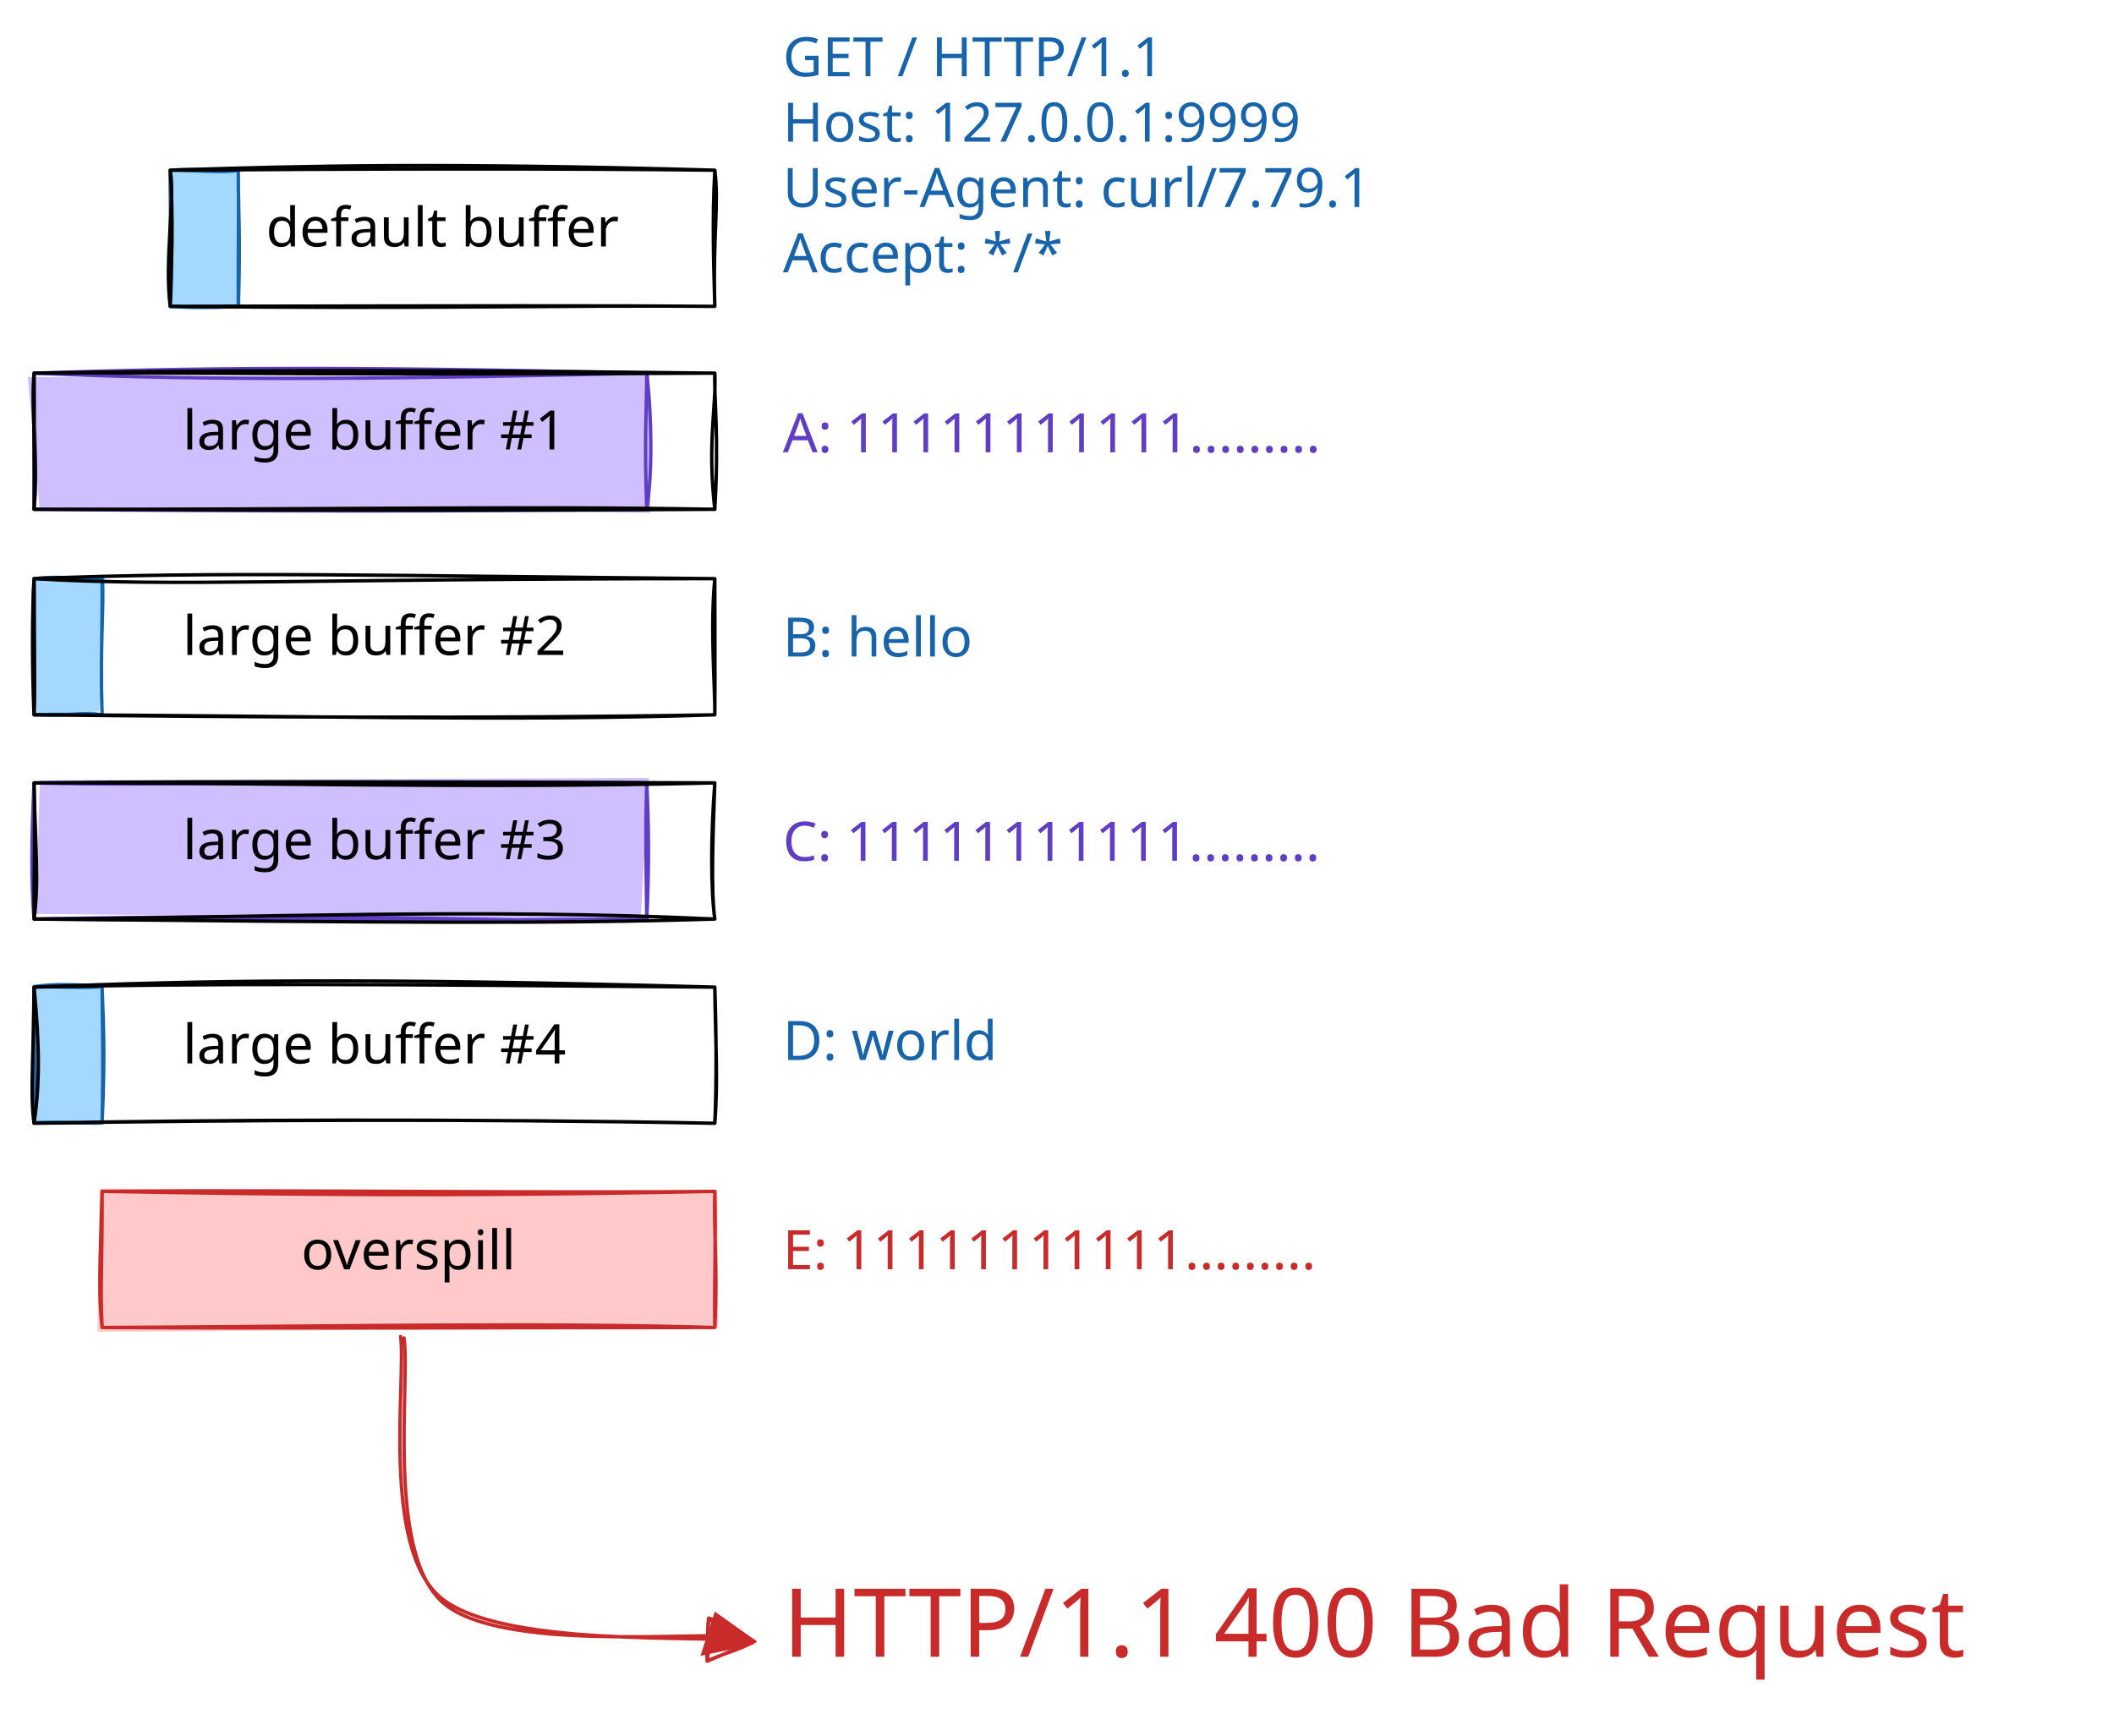
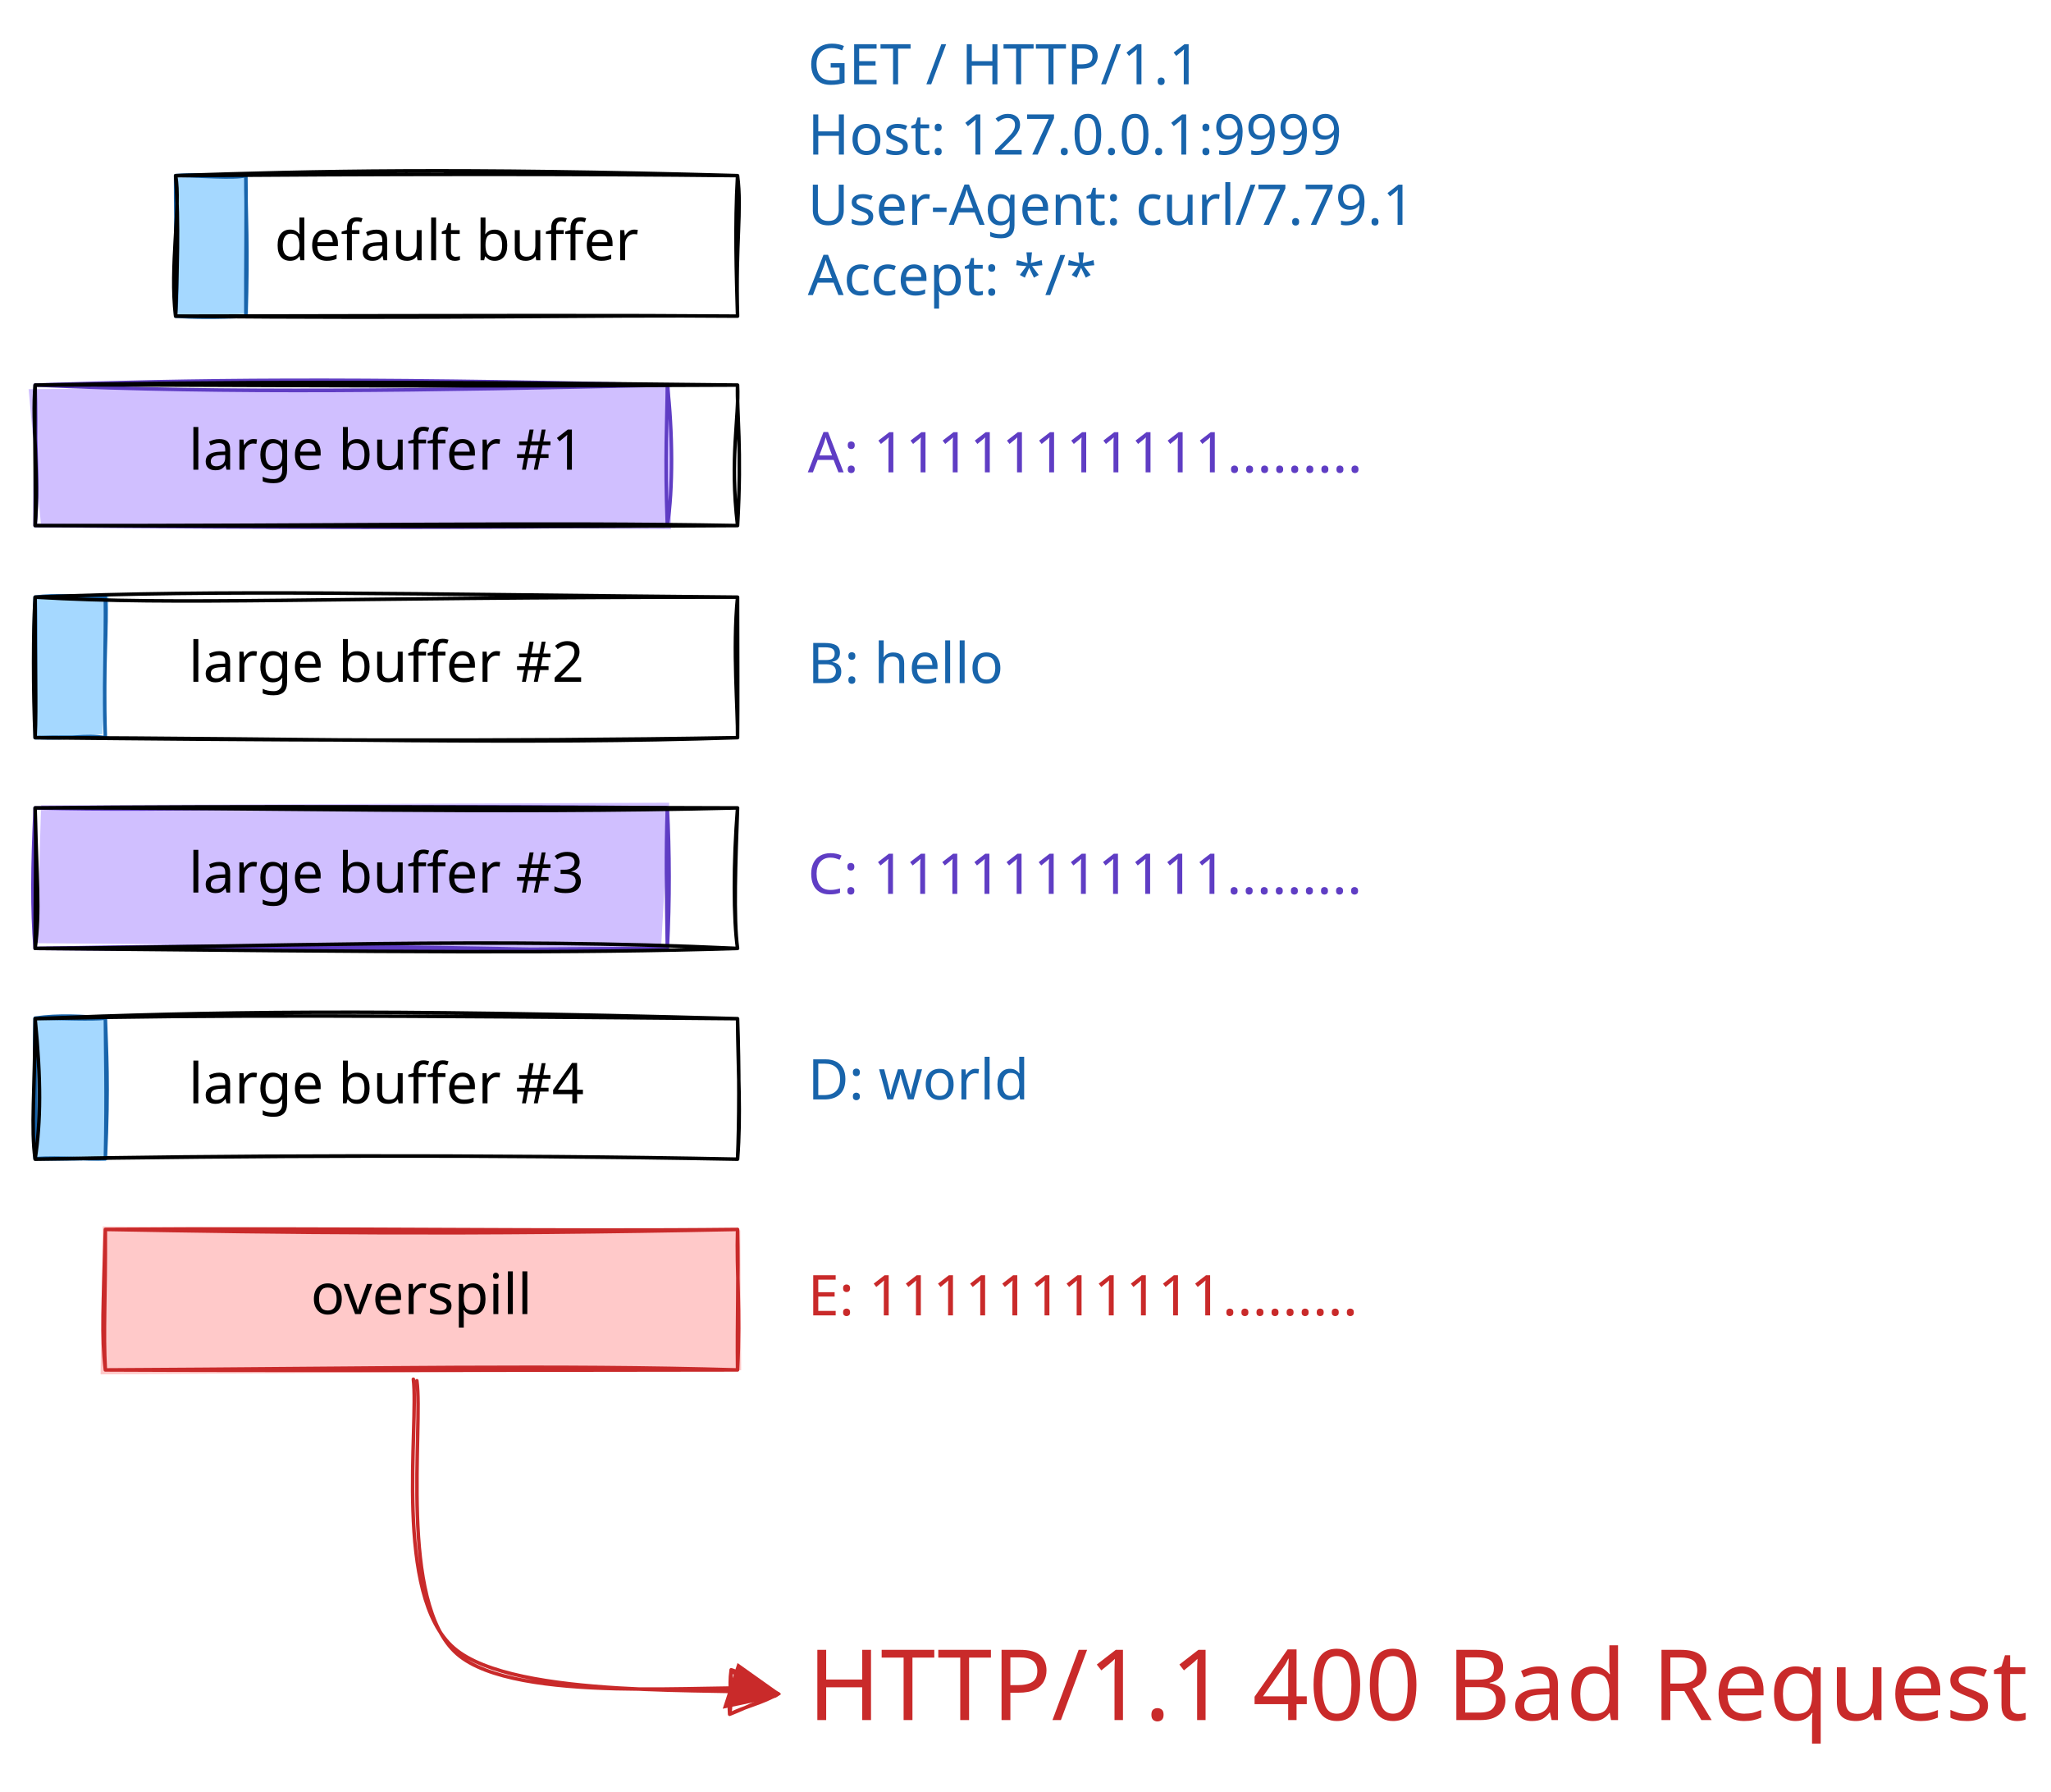
- <svg xmlns="http://www.w3.org/2000/svg" version="1.1" viewBox="0 0 621.052 510" width="1242.104" height="1020">
+ <svg xmlns="http://www.w3.org/2000/svg" version="1.1" viewBox="0 0 583.971 510" width="1167.941" height="1020">
  <defs>
-     <style class="style-fonts">
-       @font-face {
-         font-family: "Virgil";
-         src: url('/fonts/Virgil.woff2') format('woff2');
-       }
-       @font-face {
-         font-family: "Cascadia";
-         src: url('/fonts/Cascadia.woff2') format('woff2');
-       }
-     </style>
+     <style class="style-fonts">@font-face {
+   font-family: "Excalifont";
+   src: url('/fonts/excalidraw/Excalifont/Excalifont-Regular-a88b72a24fb54c9f94e3b5fdaa7481c9.woff2') format('woff2');
+   unicode-range: U+20-7e,U+a0-a3,U+a5-a6,U+a8-ab,U+ad-b1,U+b4,U+b6-b8,U+ba-ff,U+131,U+152-153,U+2bc,U+2c6,U+2da,U+2dc,U+304,U+308,U+2013-2014,U+2018-201a,U+201c-201e,U+2020,U+2022,U+2024-2026,U+2030,U+2039-203a,U+20ac,U+2122,U+2212;
+ }
+ @font-face {
+   font-family: "Excalifont";
+   src: url('/fonts/excalidraw/Excalifont/Excalifont-Regular-be310b9bcd4f1a43f571c46df7809174.woff2') format('woff2');
+   unicode-range: U+100-130,U+132-137,U+139-149,U+14c-151,U+154-17e,U+192,U+1fc-1ff,U+218-21b,U+237,U+1e80-1e85,U+1ef2-1ef3,U+2113;
+ }
+ @font-face {
+   font-family: "Excalifont";
+   src: url('/fonts/excalidraw/Excalifont/Excalifont-Regular-b9dcf9d2e50a1eaf42fc664b50a3fd0d.woff2') format('woff2');
+   unicode-range: U+400-45f,U+490-491,U+2116;
+ }
+ @font-face {
+   font-family: "Excalifont";
+   src: url('/fonts/excalidraw/Excalifont/Excalifont-Regular-41b173a47b57366892116a575a43e2b6.woff2') format('woff2');
+   unicode-range: U+37e,U+384-38a,U+38c,U+38e-393,U+395-3a1,U+3a3-3a8,U+3aa-3cf,U+3d7;
+ }
+ @font-face {
+   font-family: "Excalifont";
+   src: url('/fonts/excalidraw/Excalifont/Excalifont-Regular-3f2c5db56cc93c5a6873b1361d730c16.woff2') format('woff2');
+   unicode-range: U+2c7,U+2d8-2d9,U+2db,U+2dd,U+302,U+306-307,U+30a-30c,U+326-328,U+212e,U+2211,U+fb01-fb02;
+ }
+ @font-face {
+   font-family: "Excalifont";
+   src: url('/fonts/excalidraw/Excalifont/Excalifont-Regular-349fac6ca4700ffec595a7150a0d1e1d.woff2') format('woff2');
+   unicode-range: U+462-463,U+472-475,U+4d8-4d9,U+4e2-4e3,U+4e6-4e9,U+4ee-4ef;
+ }
+ @font-face {
+   font-family: "Excalifont";
+   src: url('/fonts/excalidraw/Excalifont/Excalifont-Regular-623ccf21b21ef6b3a0d87738f77eb071.woff2') format('woff2');
+   unicode-range: U+300-301,U+303;
+ }
+ @font-face {
+   font-family: "Comic Shanns";
+   src: url('/fonts/excalidraw/ComicShanns/ComicShanns-Regular-279a7b317d12eb88de06167bd672b4b4.woff2') format('woff2');
+   unicode-range: U+20-7e,U+a1-a6,U+a8,U+ab-ac,U+af-b1,U+b4,U+b8,U+bb-bc,U+bf-cf,U+d1-d7,U+d9-de,U+e0-ef,U+f1-f7,U+f9-ff,U+131,U+152-153,U+2c6,U+2da,U+2dc,U+2013-2014,U+2018-201a,U+201c-201d,U+2020-2022,U+2026,U+2039-203a,U+2044,U+20ac,U+2191,U+2193,U+2212;
+ }
+ @font-face {
+   font-family: "Comic Shanns";
+   src: url('/fonts/excalidraw/ComicShanns/ComicShanns-Regular-fcb0fc02dcbee4c9846b3e2508668039.woff2') format('woff2');
+   unicode-range: U+100-10f,U+112-125,U+128-130,U+134-137,U+139-13c,U+141-148,U+14c-151,U+154-161,U+164-165,U+168-17f,U+1bf,U+1f7,U+218-21b,U+237,U+1e80-1e85,U+1ef2-1ef3,U+a75b;
+ }
+ @font-face {
+   font-family: "Comic Shanns";
+   src: url('/fonts/excalidraw/ComicShanns/ComicShanns-Regular-dc6a8806fa96795d7b3be5026f989a17.woff2') format('woff2');
+   unicode-range: U+2c7,U+2d8-2d9,U+2db,U+2dd,U+315,U+2190,U+2192,U+2200,U+2203-2204,U+2264-2265,U+f6c3;
+ }
+ @font-face {
+   font-family: "Comic Shanns";
+   src: url('/fonts/excalidraw/ComicShanns/ComicShanns-Regular-6e066e8de2ac57ea9283adb9c24d7f0c.woff2') format('woff2');
+   unicode-range: U+3bb;
+ }</style>
  </defs>
  <g stroke-linecap="round" transform="translate(10 289.8516) rotate(0 10 20)">
    <path d="M-0.48 0.09 L19.69 -1 L20.24 40.71 L-0.53 39.76" stroke="none" stroke-width="0" fill="#a5d8ff" />
    <path d="M0 0 C6.73 -0.98, 13.68 -0.55, 20 0 M0 0 C7.65 0.03, 16.17 0.47, 20 0 M20 0 C20.26 8.96, 20.99 18.79, 20 40 M20 0 C20.04 10.57, 20.42 20.47, 20 40 M20 40 C14.19 40.33, 7.55 39.52, 0 40 M20 40 C15.73 39.88, 11.81 40.22, 0 40 M0 40 C-0.22 25.07, -0.23 9.13, 0 0 M0 40 C0.44 29.39, 0.03 17.99, 0 0" stroke="#1864ab" stroke-width="1" fill="none" />
  </g>
  <g stroke-linecap="round" transform="translate(10 290) rotate(0 100 20)">
    <path d="M0 0 C49.3 -1.98, 95.66 -2.85, 200 0 M0 0 C51.01 -1.16, 100.9 -0.86, 200 0 M200 0 C200.14 15.43, 201.02 27.22, 200 40 M200 0 C200.5 14.3, 200.48 29.2, 200 40 M200 40 C131.77 38.63, 59.71 39.02, 0 40 M200 40 C124.79 38.62, 51.02 38.93, 0 40 M0 40 C1.63 29.27, 1.72 17.47, 0 0 M0 40 C-1.23 30.99, -0.08 20.73, 0 0" stroke="#000000" stroke-width="1" fill="none" />
  </g>
-   <g transform="translate(47.04005 300) rotate(0 62.95995 10)">
-     <text x="62.96" y="0" font-family="Virgil, Segoe UI Emoji" font-size="16px" fill="#000000" text-anchor="middle" style="white-space: pre;" direction="ltr" dominant-baseline="text-before-edge">large buffer #4</text>
+   <g transform="translate(58.55078 300) rotate(0 51.44922 10)">
+     <text x="51.449" y="14.096" font-family="Excalifont, Xiaolai, Segoe UI Emoji" font-size="16px" fill="#000000" text-anchor="middle" style="white-space: pre;" direction="ltr" dominant-baseline="alphabetic">large buffer #4</text>
  </g>
  <g stroke-linecap="round" transform="translate(50 50) rotate(0 10 20)">
    <path d="M-0.24 0.63 L20.52 0.37 L20.67 39.28 L0.74 40.36" stroke="none" stroke-width="0" fill="#a5d8ff" />
    <path d="M0 0 C7.37 0.01, 16.48 0.88, 20 0 M0 0 C4.82 -0.36, 9.94 -0.2, 20 0 M20 0 C19.95 10.89, 20.72 20.44, 20 40 M20 0 C20.19 12.47, 19.94 24.37, 20 40 M20 40 C15.56 39.83, 11.83 40.53, 0 40 M20 40 C12.04 40.47, 4.18 40.36, 0 40 M0 40 C0.76 29.73, -0.06 17.87, 0 0 M0 40 C-0.52 30.04, 0.34 19.59, 0 0" stroke="#1864ab" stroke-width="1" fill="none" />
  </g>
  <g stroke-linecap="round" transform="translate(50 50) rotate(0 80 20)">
    <path d="M0 0 C39.89 -1.33, 79.78 -2.25, 160 0 M0 0 C57.52 -0.43, 115.04 -0.52, 160 0 M160 0 C161.27 10.12, 159.4 18.94, 160 40 M160 0 C159.19 14.4, 159.67 28.18, 160 40 M160 40 C118.01 39.6, 76.82 40.83, 0 40 M160 40 C126.46 39.74, 93.5 39.83, 0 40 M0 40 C-1.74 26.13, 1.54 8.26, 0 0 M0 40 C0.38 27.69, 1.02 14.1, 0 0" stroke="#000000" stroke-width="1" fill="none" />
  </g>
-   <g transform="translate(71.5 60) rotate(0 58.5 10)">
-     <text x="58.5" y="0" font-family="Virgil, Segoe UI Emoji" font-size="16px" fill="#000000" text-anchor="middle" style="white-space: pre;" direction="ltr" dominant-baseline="text-before-edge">default buffer</text>
+   <g transform="translate(83.44141 60) rotate(0 46.55859 10)">
+     <text x="46.559" y="14.096" font-family="Excalifont, Xiaolai, Segoe UI Emoji" font-size="16px" fill="#000000" text-anchor="middle" style="white-space: pre;" direction="ltr" dominant-baseline="alphabetic">default buffer</text>
  </g>
  <g stroke-linecap="round" transform="translate(10 109.625) rotate(0 90 20)">
    <path d="M-1.85 1.16 L180.79 0.45 L181.04 41.06 L1.63 39.45" stroke="none" stroke-width="0" fill="#d0bfff" />
    <path d="M0 0 C45.02 -1.51, 86.89 -2.13, 180 0 M0 0 C55.92 2.51, 110.84 1.56, 180 0 M180 0 C181.54 13.09, 181.68 29.76, 180 40 M180 0 C179.95 9.87, 179.26 20.17, 180 40 M180 40 C143.05 39.04, 101.5 40.54, 0 40 M180 40 C123.04 40.7, 66.96 40.6, 0 40 M0 40 C1.1 28.03, -0.15 18.88, 0 0 M0 40 C-0.14 26.97, 0.45 13.25, 0 0" stroke="#5f3dc4" stroke-width="1" fill="none" />
  </g>
  <g stroke-linecap="round" transform="translate(10 109.625) rotate(0 100 20)">
    <path d="M0 0 C43.82 -0.26, 84.56 0.59, 200 0 M0 0 C52.83 -0.87, 103.09 -1.11, 200 0 M200 0 C200.49 9.66, 197.73 20.45, 200 40 M200 0 C199.75 7.85, 201.27 18.05, 200 40 M200 40 C143 38.97, 88.69 40.12, 0 40 M200 40 C144.87 40.36, 89.64 40.22, 0 40 M0 40 C1.15 25.49, -0.96 11.3, 0 0 M0 40 C0.3 29.26, -0.29 19.66, 0 0" stroke="#000000" stroke-width="1" fill="none" />
  </g>
-   <g transform="translate(49 119.625) rotate(0 61 10)">
-     <text x="61" y="0" font-family="Virgil, Segoe UI Emoji" font-size="16px" fill="#000000" text-anchor="middle" style="white-space: pre;" direction="ltr" dominant-baseline="text-before-edge">large buffer #1</text>
+   <g transform="translate(58.55078 119.625) rotate(0 51.44922 10)">
+     <text x="51.449" y="14.096" font-family="Excalifont, Xiaolai, Segoe UI Emoji" font-size="16px" fill="#000000" text-anchor="middle" style="white-space: pre;" direction="ltr" dominant-baseline="alphabetic">large buffer #1</text>
  </g>
  <g stroke-linecap="round" transform="translate(10 170) rotate(0 10 20)">
    <path d="M-0.25 -0.23 L20.97 -0.2 L19.2 39.01 L-0.16 40.59" stroke="none" stroke-width="0" fill="#a5d8ff" />
    <path d="M0 0 C5.87 -0.79, 11.6 -0.07, 20 0 M0 0 C8.08 0.1, 16.02 0.06, 20 0 M20 0 C20.65 9.02, 19.31 17.63, 20 40 M20 0 C20.13 13.67, 19.5 26.91, 20 40 M20 40 C14.1 39.09, 10.43 40.41, 0 40 M20 40 C13.95 39.92, 7.13 39.75, 0 40 M0 40 C0.03 23.3, 0.27 8.22, 0 0 M0 40 C0.22 26.1, -0.62 11.77, 0 0" stroke="#1864ab" stroke-width="1" fill="none" />
  </g>
  <g stroke-linecap="round" transform="translate(10 170) rotate(0 100 20)">
    <path d="M0 0 C41.21 2.46, 81.28 -0.03, 200 0 M0 0 C53.19 -2.21, 104.36 -0.84, 200 0 M200 0 C198.56 14.71, 200.13 32.43, 200 40 M200 0 C200.02 15.49, 200.1 30.86, 200 40 M200 40 C138.59 42.05, 78.97 40.15, 0 40 M200 40 C131.04 41.18, 62.15 40.65, 0 40 M0 40 C-0.59 26.91, -0.58 9.26, 0 0 M0 40 C0.41 30.36, -0.06 20.65, 0 0" stroke="#000000" stroke-width="1" fill="none" />
  </g>
-   <g transform="translate(45.5 180) rotate(0 64.5 10)">
-     <text x="64.5" y="0" font-family="Virgil, Segoe UI Emoji" font-size="16px" fill="#000000" text-anchor="middle" style="white-space: pre;" direction="ltr" dominant-baseline="text-before-edge">large buffer #2</text>
+   <g transform="translate(58.55078 180) rotate(0 51.44922 10)">
+     <text x="51.449" y="14.096" font-family="Excalifont, Xiaolai, Segoe UI Emoji" font-size="16px" fill="#000000" text-anchor="middle" style="white-space: pre;" direction="ltr" dominant-baseline="alphabetic">large buffer #2</text>
  </g>
  <g stroke-linecap="round" transform="translate(10 230) rotate(0 90 20)">
    <path d="M1.7 -0.77 L180.54 -1.48 L178.22 39.99 L0.56 38.52" stroke="none" stroke-width="0" fill="#d0bfff" />
    <path d="M0 0 C39.5 1.09, 77.61 -1.02, 180 0 M0 0 C64.97 0.12, 129.73 -0.68, 180 0 M180 0 C179.57 13.64, 179.77 22.98, 180 40 M180 0 C180.65 12.47, 180.72 26.2, 180 40 M180 40 C143.32 41.49, 107.15 37.94, 0 40 M180 40 C143.59 40.1, 107.38 40.75, 0 40 M0 40 C0.1 26.03, 0.21 9.99, 0 0 M0 40 C-0.9 28.88, -0.77 16.79, 0 0" stroke="#5f3dc4" stroke-width="1" fill="none" />
  </g>
  <g stroke-linecap="round" transform="translate(10 230) rotate(0 100 20)">
    <path d="M0 0 C65.09 -0.16, 128.98 1.76, 200 0 M0 0 C59.78 -0.59, 120.95 -0.21, 200 0 M200 0 C199.47 14.81, 198.83 31.52, 200 40 M200 0 C198.78 15.46, 198.8 31.71, 200 40 M200 40 C130.66 36.74, 64.32 39.65, 0 40 M200 40 C153.19 41.46, 104.91 41.02, 0 40 M0 40 C1.45 29.49, 0.43 20.07, 0 0 M0 40 C-0.04 26.66, 0.4 11.5, 0 0" stroke="#000000" stroke-width="1" fill="none" />
  </g>
-   <g transform="translate(46.71204 240) rotate(0 63.28796 10)">
-     <text x="63.288" y="0" font-family="Virgil, Segoe UI Emoji" font-size="16px" fill="#000000" text-anchor="middle" style="white-space: pre;" direction="ltr" dominant-baseline="text-before-edge">large buffer #3</text>
+   <g transform="translate(58.55078 240) rotate(0 51.44922 10)">
+     <text x="51.449" y="14.096" font-family="Excalifont, Xiaolai, Segoe UI Emoji" font-size="16px" fill="#000000" text-anchor="middle" style="white-space: pre;" direction="ltr" dominant-baseline="alphabetic">large buffer #3</text>
  </g>
  <g stroke-linecap="round" transform="translate(30 350) rotate(0 90 20)">
    <path d="M-0.74 -0.83 L180.77 0.25 L181.03 40.08 L-1.36 41.26" stroke="none" stroke-width="0" fill="#ffc9c9" />
    <path d="M0 0 C64.86 -0.47, 130.1 0.56, 180 0 M0 0 C50.61 0.91, 102.44 1.62, 180 0 M180 0 C180.32 13.85, 179.82 25.82, 180 40 M180 0 C179.64 11.85, 180.86 22.9, 180 40 M180 40 C129.29 38.51, 76.21 39.6, 0 40 M180 40 C113.8 40.09, 46.71 40.24, 0 40 M0 40 C-1.15 29.92, -0.59 22, 0 0 M0 40 C-0.62 28.73, 0.09 20.3, 0 0" stroke="#c92a2a" stroke-width="1" fill="none" />
  </g>
-   <g transform="translate(89.32003 360.5) rotate(0 30.67997 9.5)">
-     <text x="30.68" y="0" font-family="Virgil, Segoe UI Emoji" font-size="16px" fill="#000000" text-anchor="middle" style="white-space: pre;" direction="ltr" dominant-baseline="text-before-edge">overspill</text>
+   <g transform="translate(90.65625 360) rotate(0 29.34375 10)">
+     <text x="29.344" y="14.096" font-family="Excalifont, Xiaolai, Segoe UI Emoji" font-size="16px" fill="#000000" text-anchor="middle" style="white-space: pre;" direction="ltr" dominant-baseline="alphabetic">overspill</text>
  </g>
-   <g transform="translate(230 10) rotate(0 107.8125 38.4)">
-     <text x="0" y="0" font-family="Cascadia, Segoe UI Emoji" font-size="16px" fill="#1864ab" text-anchor="start" style="white-space: pre;" direction="ltr" dominant-baseline="text-before-edge">GET / HTTP/1.1</text>
-     <text x="0" y="19.2" font-family="Cascadia, Segoe UI Emoji" font-size="16px" fill="#1864ab" text-anchor="start" style="white-space: pre;" direction="ltr" dominant-baseline="text-before-edge">Host: 127.0.0.1:9999</text>
-     <text x="0" y="38.4" font-family="Cascadia, Segoe UI Emoji" font-size="16px" fill="#1864ab" text-anchor="start" style="white-space: pre;" direction="ltr" dominant-baseline="text-before-edge">User-Agent: curl/7.79.1</text>
-     <text x="0" y="57.6" font-family="Cascadia, Segoe UI Emoji" font-size="16px" fill="#1864ab" text-anchor="start" style="white-space: pre;" direction="ltr" dominant-baseline="text-before-edge">Accept: */*</text>
+   <g transform="translate(230 10) rotate(0 82.26172 40)">
+     <text x="0" y="14" font-family="Comic Shanns, Segoe UI Emoji" font-size="16px" fill="#1864ab" text-anchor="start" style="white-space: pre;" direction="ltr" dominant-baseline="alphabetic">GET / HTTP/1.1</text>
+     <text x="0" y="34" font-family="Comic Shanns, Segoe UI Emoji" font-size="16px" fill="#1864ab" text-anchor="start" style="white-space: pre;" direction="ltr" dominant-baseline="alphabetic">Host: 127.0.0.1:9999</text>
+     <text x="0" y="54" font-family="Comic Shanns, Segoe UI Emoji" font-size="16px" fill="#1864ab" text-anchor="start" style="white-space: pre;" direction="ltr" dominant-baseline="alphabetic">User-Agent: curl/7.79.1</text>
+     <text x="0" y="74" font-family="Comic Shanns, Segoe UI Emoji" font-size="16px" fill="#1864ab" text-anchor="start" style="white-space: pre;" direction="ltr" dominant-baseline="alphabetic">Accept: */*</text>
  </g>
-   <g transform="translate(230 120.4654) rotate(0 107.8125 9.6)">
-     <text x="0" y="0" font-family="Cascadia, Segoe UI Emoji" font-size="16px" fill="#5f3dc4" text-anchor="start" style="white-space: pre;" direction="ltr" dominant-baseline="text-before-edge">A: 11111111111.........</text>
+   <g transform="translate(230 120.4654) rotate(0 72.82812 10)">
+     <text x="0" y="14" font-family="Comic Shanns, Segoe UI Emoji" font-size="16px" fill="#5f3dc4" text-anchor="start" style="white-space: pre;" direction="ltr" dominant-baseline="alphabetic">A: 11111111111.........</text>
  </g>
-   <g transform="translate(230 180.4654) rotate(0 37.5 19.2)">
-     <text x="0" y="0" font-family="Cascadia, Segoe UI Emoji" font-size="16px" fill="#1864ab" text-anchor="start" style="white-space: pre;" direction="ltr" dominant-baseline="text-before-edge">B: hello</text>
-     <text x="0" y="19.2" font-family="Cascadia, Segoe UI Emoji" font-size="16px" fill="#1864ab" text-anchor="start" style="white-space: pre;" direction="ltr" dominant-baseline="text-before-edge" />
+   <g transform="translate(230 180.4654) rotate(0 26.68359 20)">
+     <text x="0" y="14" font-family="Comic Shanns, Segoe UI Emoji" font-size="16px" fill="#1864ab" text-anchor="start" style="white-space: pre;" direction="ltr" dominant-baseline="alphabetic">B: hello</text>
+     <text x="0" y="34" font-family="Comic Shanns, Segoe UI Emoji" font-size="16px" fill="#1864ab" text-anchor="start" style="white-space: pre;" direction="ltr" dominant-baseline="alphabetic" />
  </g>
-   <g transform="translate(230 240.4654) rotate(0 107.8125 19.2)">
-     <text x="0" y="0" font-family="Cascadia, Segoe UI Emoji" font-size="16px" fill="#5f3dc4" text-anchor="start" style="white-space: pre;" direction="ltr" dominant-baseline="text-before-edge">C: 11111111111.........</text>
-     <text x="0" y="19.2" font-family="Cascadia, Segoe UI Emoji" font-size="16px" fill="#5f3dc4" text-anchor="start" style="white-space: pre;" direction="ltr" dominant-baseline="text-before-edge" />
+   <g transform="translate(230 240.4654) rotate(0 73.26953 20)">
+     <text x="0" y="14" font-family="Comic Shanns, Segoe UI Emoji" font-size="16px" fill="#5f3dc4" text-anchor="start" style="white-space: pre;" direction="ltr" dominant-baseline="alphabetic">C: 11111111111.........</text>
+     <text x="0" y="34" font-family="Comic Shanns, Segoe UI Emoji" font-size="16px" fill="#5f3dc4" text-anchor="start" style="white-space: pre;" direction="ltr" dominant-baseline="alphabetic" />
  </g>
-   <g transform="translate(230 299) rotate(0 37.5 9.6)">
-     <text x="0" y="0" font-family="Cascadia, Segoe UI Emoji" font-size="16px" fill="#1864ab" text-anchor="start" style="white-space: pre;" direction="ltr" dominant-baseline="text-before-edge">D: world</text>
+   <g transform="translate(230 299) rotate(0 29.33984 10)">
+     <text x="0" y="14" font-family="Comic Shanns, Segoe UI Emoji" font-size="16px" fill="#1864ab" text-anchor="start" style="white-space: pre;" direction="ltr" dominant-baseline="alphabetic">D: world</text>
  </g>
-   <g transform="translate(230 360.4654) rotate(0 107.8125 9.6)">
-     <text x="0" y="0" font-family="Cascadia, Segoe UI Emoji" font-size="16px" fill="#c92a2a" text-anchor="start" style="white-space: pre;" direction="ltr" dominant-baseline="text-before-edge">E: 11111111111.........</text>
+   <g transform="translate(230 360.4654) rotate(0 72.82812 10)">
+     <text x="0" y="14" font-family="Comic Shanns, Segoe UI Emoji" font-size="16px" fill="#c92a2a" text-anchor="start" style="white-space: pre;" direction="ltr" dominant-baseline="alphabetic">E: 11111111111.........</text>
  </g>
-   <g transform="translate(230 465) rotate(0 190.5259 17.5)">
-     <text x="0" y="0" font-family="Virgil, Segoe UI Emoji" font-size="28px" fill="#c92a2a" text-anchor="start" style="white-space: pre;" direction="ltr" dominant-baseline="text-before-edge">HTTP/1.1 400 Bad Request</text>
+   <g transform="translate(230 465) rotate(0 171.9854 17.5)">
+     <text x="0" y="24.668" font-family="Excalifont, Xiaolai, Segoe UI Emoji" font-size="28px" fill="#c92a2a" text-anchor="start" style="white-space: pre;" direction="ltr" dominant-baseline="alphabetic">HTTP/1.1 400 Bad Request</text>
  </g>
  <g stroke-linecap="round">
    <g transform="translate(117.8026 391.9225) rotate(0 51.00537 44.38455)">
      <path d="M0.89 1.15 C2.75 14.51, -4.38 64.31, 12.34 78.93 C29.07 93.55, 86.47 87.38, 101.25 88.88 M-0.11 0.72 C1.51 13.84, -5.84 62.34, 11.47 77.26 C28.78 92.18, 88.87 88.37, 103.75 90.25" stroke="#c92a2a" stroke-width="1" fill="none" />
    </g>
    <g transform="translate(117.8026 391.9225) rotate(0 51.00537 44.38455)">
      <path d="M103.15 91.33 L87.98 94.53 L92.19 81.52 L104.63 90.35" stroke="none" stroke-width="0" fill="#c92a2a" fill-rule="evenodd" />
      <path d="M103.75 90.25 C99.68 92.85, 93.85 94.03, 89.94 96.11 M103.75 90.25 C98.78 92.1, 95.38 93.94, 89.94 96.11 M89.94 96.11 C90.77 91.69, 89.63 88.69, 90.38 83.44 M89.94 96.11 C89.62 92.46, 90.35 87.89, 90.38 83.44 M90.38 83.44 C93.25 86.57, 97.43 88.14, 103.75 90.25 M90.38 83.44 C94.62 84.76, 97.49 87.85, 103.75 90.25 M103.75 90.25 C103.75 90.25, 103.75 90.25, 103.75 90.25 M103.75 90.25 C103.75 90.25, 103.75 90.25, 103.75 90.25" stroke="#c92a2a" stroke-width="1" fill="none" />
    </g>
  </g>
  <mask />
</svg>
